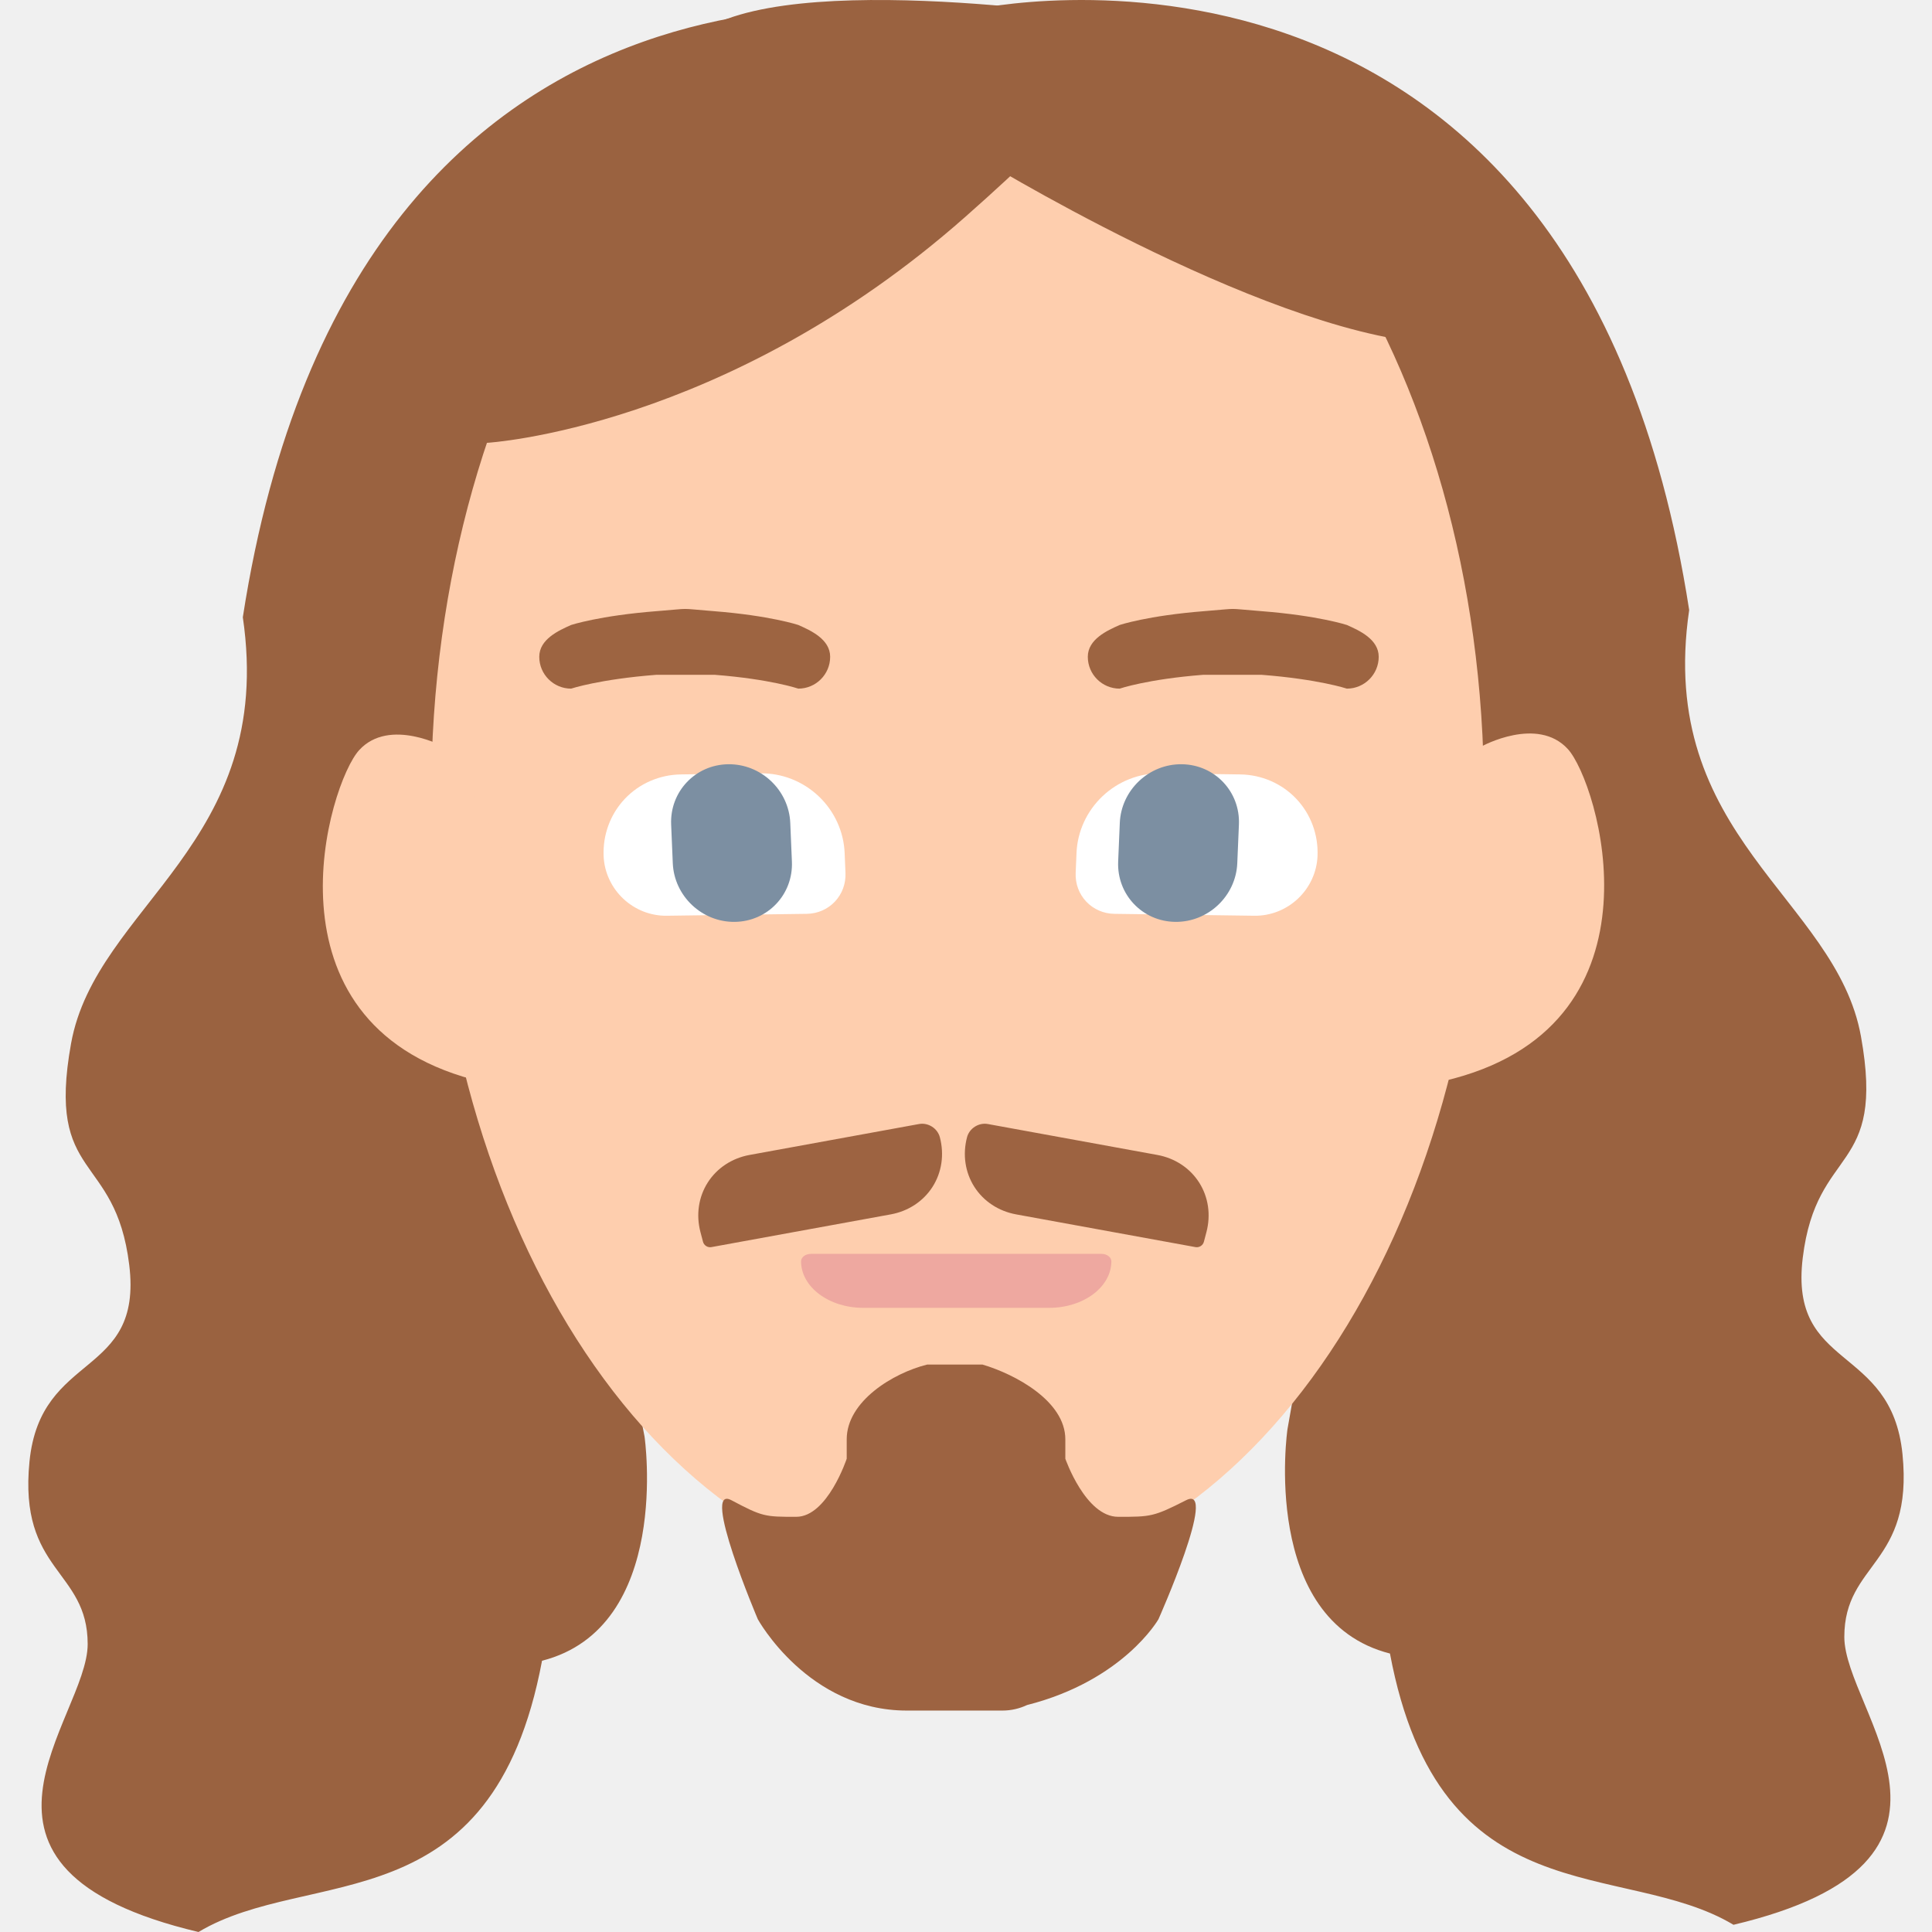
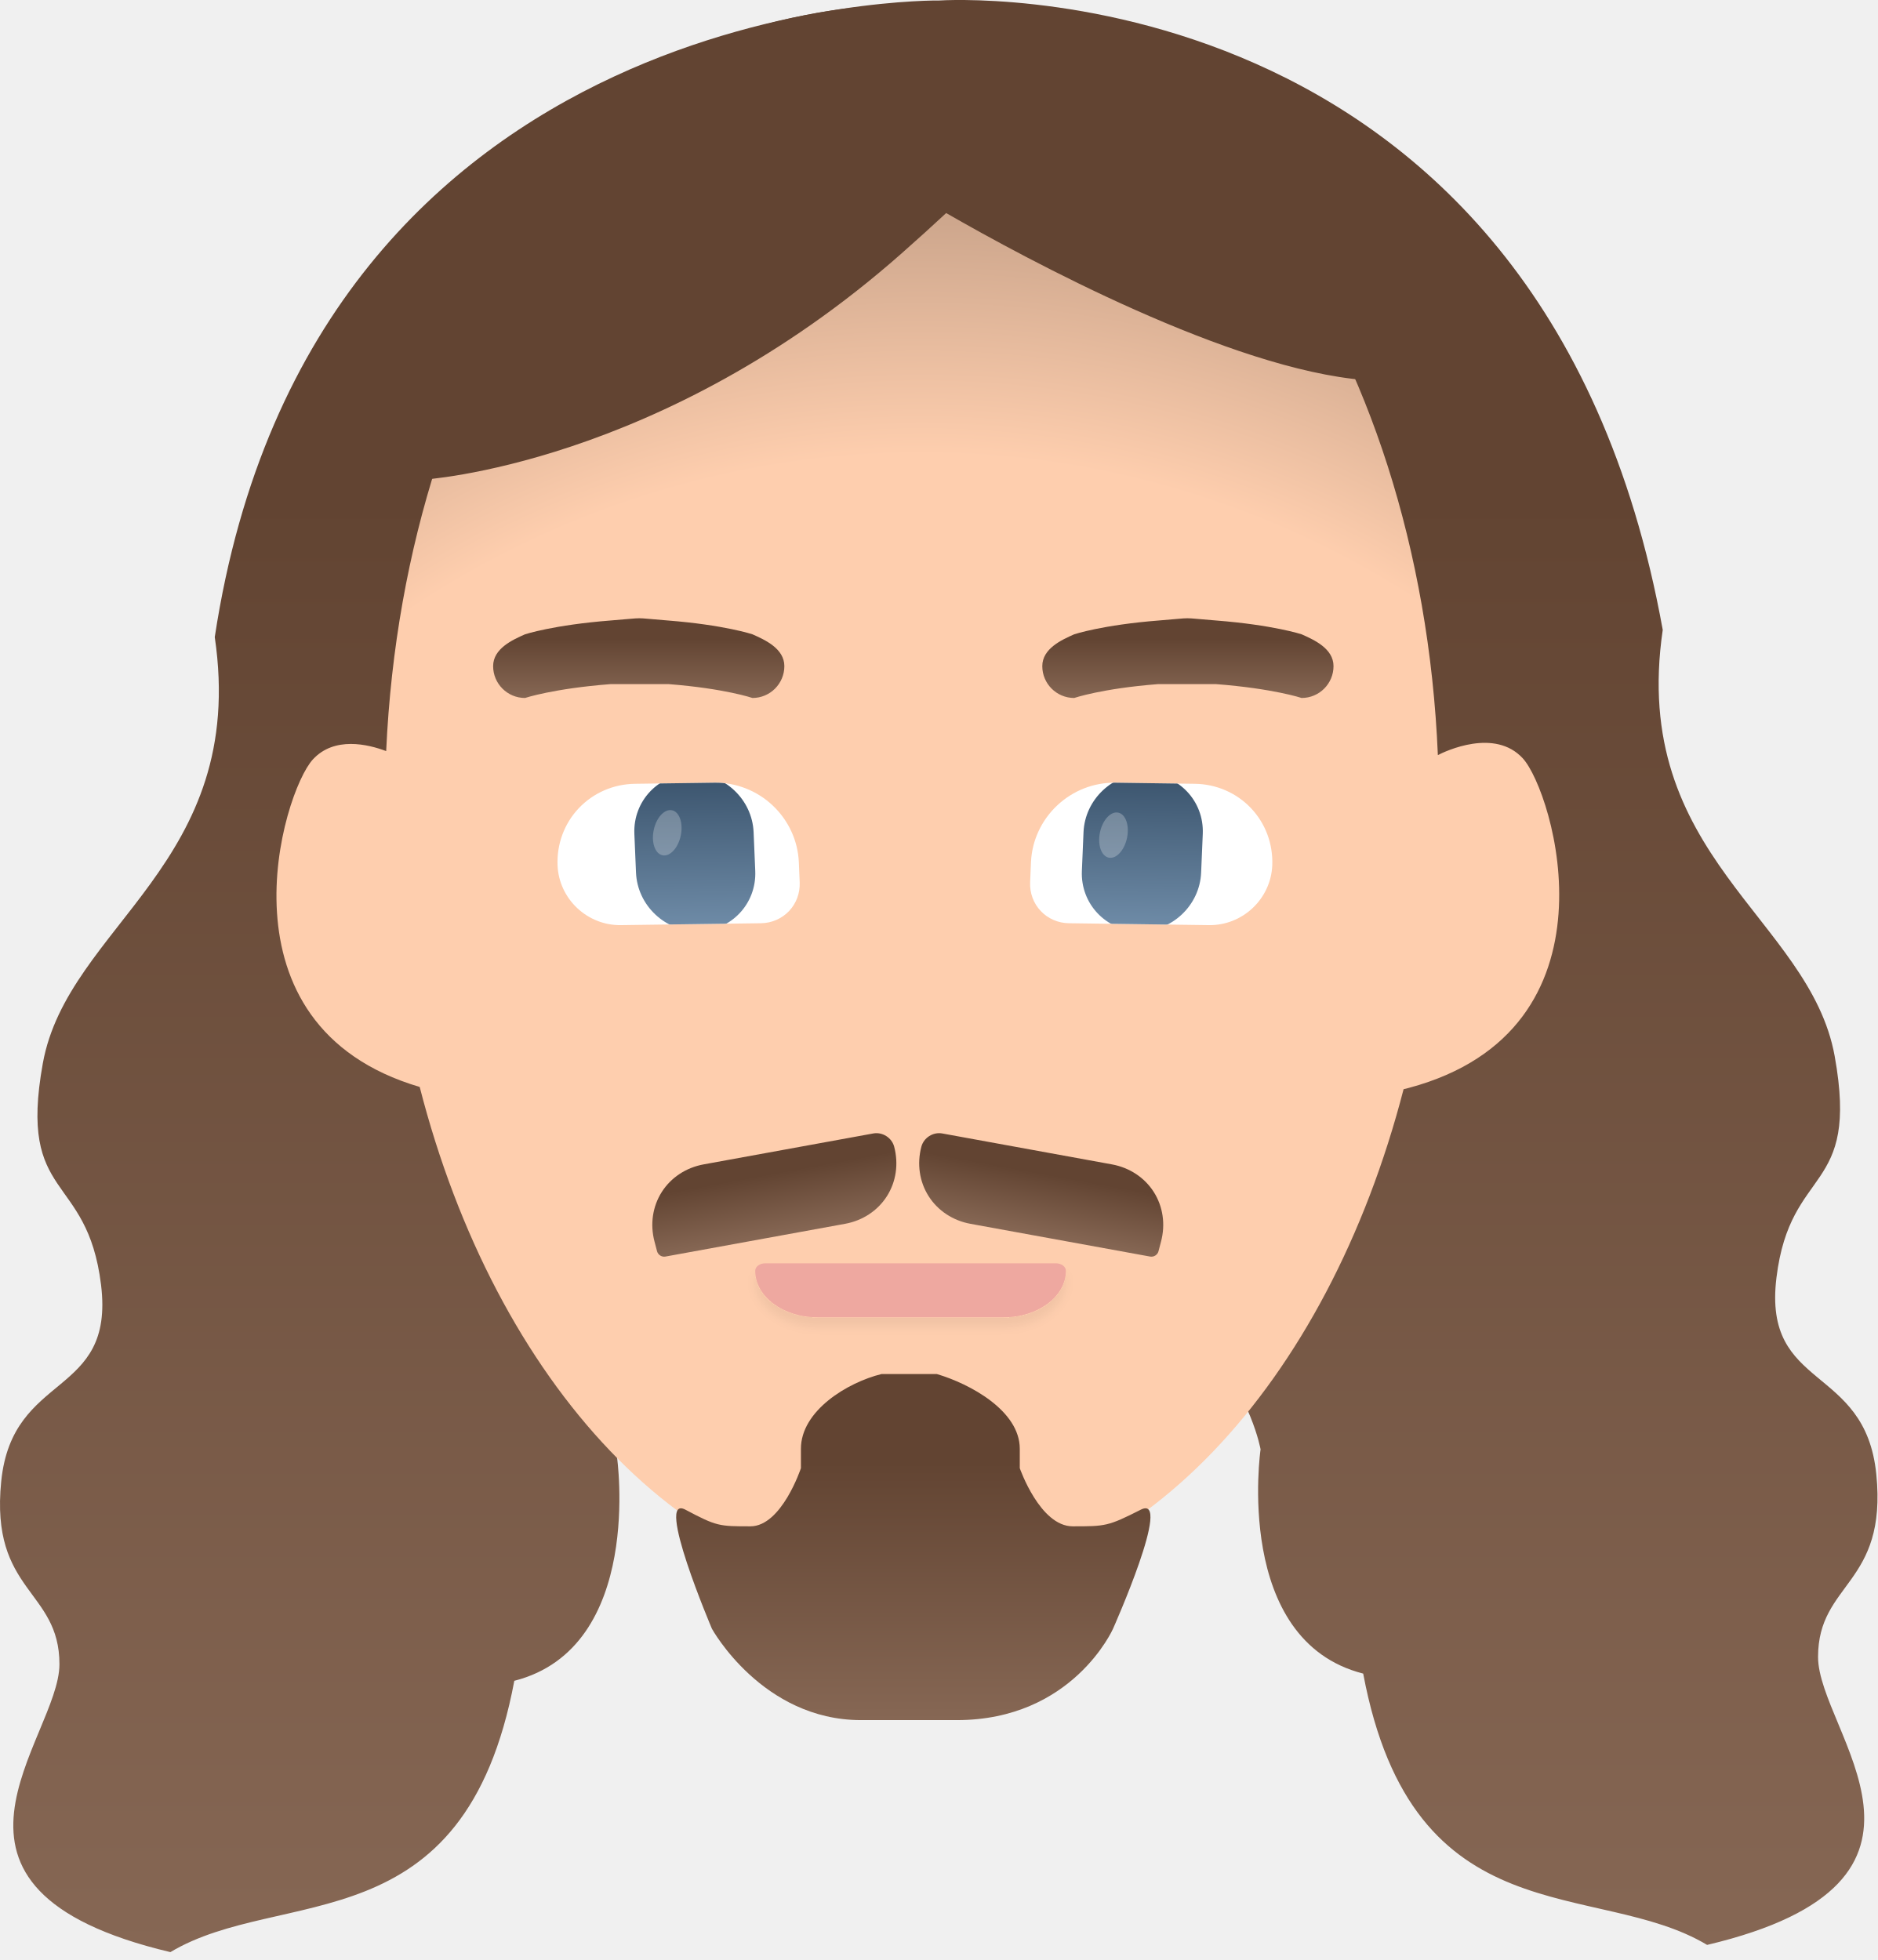
- <svg xmlns="http://www.w3.org/2000/svg" width="512" height="512" viewBox="0 0 512 512" fill="none">
-   <g clip-path="url(#clip0_9_2)">
-     <g clip-path="url(#clip1_9_2)">
-       <path d="M255.839 13.278C256.71 6.708 258.226 2.49 258.226 2.49C258.226 2.49 417.546 -32.719 447.648 161.665C438.838 221.814 486.561 237.951 493.168 274.628C499.776 311.304 481.421 303.235 477.75 333.31C474.079 363.384 501.245 356.049 504.181 385.39C507.118 414.731 488.763 413.997 488.763 433.802C488.763 453.608 530.612 493.218 459.395 510.089C430.027 492.484 381.571 508.622 368.355 438.204C333.848 429.402 341.189 378.788 341.189 378.788L382.992 141.57C382.992 141.57 371.292 102.25 304.48 80.978C270.553 70.175 259.155 50.105 256.154 32.965C253.649 50.533 242.689 71.691 207.519 82.888C140.707 104.16 124.555 142.304 124.555 142.304L170.81 380.699C170.81 380.699 178.151 431.312 143.644 440.114C130.428 510.533 81.972 494.396 52.604 512C-18.613 495.129 23.236 455.519 23.236 435.714C23.236 415.908 4.881 416.642 7.817 387.301C10.754 357.96 37.919 365.296 34.249 335.221C30.578 305.146 12.223 313.215 18.831 276.539C25.438 239.863 73.161 223.725 64.351 163.576C94.453 -30.808 253.773 4.402 253.773 4.402C253.773 4.402 254.999 7.811 255.839 13.278Z" fill="#9A6240" />
-       <path d="M253.774 419.576C330.816 419.576 393.271 326.143 393.271 210.888C393.271 95.633 330.816 2.201 253.774 2.201C176.732 2.201 114.277 95.633 114.277 210.888C114.277 326.143 176.732 419.576 253.774 419.576Z" fill="#FECEAE" />
-       <path d="M117.948 198.052C117.948 198.052 103.264 189.983 95.188 198.785C87.111 207.587 68.023 270.671 125.29 286.074C182.557 301.478 117.948 198.052 117.948 198.052Z" fill="#FECEAE" />
-       <path d="M392.722 197.762C392.722 197.762 407.406 189.693 415.482 198.496C423.558 207.298 442.647 270.381 385.38 285.785C328.113 301.189 392.722 197.762 392.722 197.762Z" fill="#FECEAE" />
-       <path d="M253.04 453.318H252.306H240.306C214.128 453.318 200.829 429.112 200.829 429.112C200.829 429.112 185.548 393.169 193.825 397.57C202.103 401.971 202.74 401.971 211.017 401.971C219.294 401.971 224.388 386.568 224.388 386.568V381.432C224.388 371.311 236.774 363.828 245.698 361.628H260.382C269.067 364.195 282.323 371.311 282.323 381.432V386.568C282.323 386.568 287.658 401.971 296.33 401.971C305.002 401.971 305.669 401.971 314.34 397.57C323.011 393.169 307.003 429.112 307.003 429.112C307.003 429.112 297.774 445.349 272.192 451.849C270.182 452.794 267.969 453.318 265.647 453.318H253.04Z" fill="#9D6341" />
-       <path d="M198.633 306.074L243.554 297.878C244.717 297.665 245.952 297.916 246.987 298.574C248.022 299.232 248.773 300.243 249.074 301.386C250.277 305.957 249.583 310.678 247.144 314.511C244.705 318.343 240.72 320.973 236.067 321.822L188.515 330.499C188.05 330.584 187.556 330.484 187.141 330.221C186.727 329.958 186.427 329.553 186.307 329.096L185.626 326.511C184.423 321.94 185.117 317.219 187.556 313.386C189.995 309.553 193.98 306.923 198.633 306.074Z" fill="#9D6341" />
-       <path d="M306.713 306.074L261.792 297.878C260.629 297.665 259.394 297.916 258.358 298.574C257.323 299.232 256.572 300.243 256.272 301.386C255.068 305.957 255.762 310.678 258.202 314.511C260.641 318.343 264.625 320.973 269.278 321.822L316.831 330.499C317.296 330.584 317.79 330.484 318.204 330.221C318.618 329.958 318.918 329.553 319.039 329.096L319.719 326.511C320.923 321.94 320.229 317.219 317.789 313.386C315.35 309.553 311.366 306.923 306.713 306.074Z" fill="#9D6341" />
-       <path d="M142.911 174.06C142.911 169.404 148.05 167.092 151.353 165.625C151.353 165.625 158.871 163.14 174.085 161.957C184.018 161.184 179.142 161.179 189.075 161.957C204.125 163.135 211.558 165.625 211.558 165.625C214.862 167.092 220.001 169.404 220.001 174.06C220.001 178.716 216.218 182.495 211.558 182.495C211.558 182.495 204.232 179.986 189.394 178.828C179.179 178.03 184.195 178.04 173.979 178.828C158.835 179.996 151.353 182.495 151.353 182.495C146.694 182.495 142.911 178.716 142.911 174.06ZM174.085 161.957C184.018 161.184 179.142 161.179 189.075 161.957ZM189.394 178.828C179.179 178.03 184.195 178.04 173.979 178.828Z" fill="#9D6441" />
-       <path d="M365.372 174.06C365.372 169.404 360.232 167.092 356.929 165.625C356.929 165.625 349.411 163.14 334.197 161.957C324.264 161.184 329.14 161.179 319.207 161.957C304.157 163.135 296.725 165.625 296.725 165.625C293.421 167.092 288.281 169.404 288.281 174.06C288.281 178.716 292.064 182.495 296.725 182.495C296.725 182.495 304.05 179.986 318.888 178.828C329.103 178.03 324.087 178.04 334.303 178.828C349.447 179.996 356.929 182.495 356.929 182.495C361.588 182.495 365.372 178.716 365.372 174.06ZM334.197 161.957C324.264 161.184 329.14 161.179 319.207 161.957ZM318.888 178.828C329.103 178.03 324.087 178.04 334.303 178.828Z" fill="#9D6441" />
-       <path d="M128.959 117.364C128.959 117.364 191.997 113.801 255.766 57.514C319.537 1.227 293.149 4.789 293.149 4.789C293.149 4.789 201.525 -9.461 182.468 11.201C163.41 31.864 128.226 68.201 128.226 91.714C128.226 115.226 128.959 117.364 128.959 117.364Z" fill="#9A6240" />
-       <path d="M258.179 41.078C258.179 41.078 333.067 87.29 378.588 90.957C424.107 94.625 333.067 14.671 333.067 14.671L273.597 3.668L258.179 41.078Z" fill="#9A6240" />
-       <path d="M180.453 205.231L201.542 204.944C207.215 204.867 212.751 207.043 216.932 210.994C221.113 214.945 223.596 220.347 223.836 226.011L224.062 231.351C224.181 234.183 223.17 236.914 221.249 238.944C219.328 240.974 216.655 242.136 213.818 242.175L176.687 242.68C174.58 242.708 172.476 242.322 170.496 241.544C168.516 240.765 166.697 239.609 165.145 238.142C163.592 236.675 162.335 234.925 161.447 232.993C160.559 231.06 160.055 228.983 159.966 226.879C159.727 221.215 161.751 215.752 165.592 211.692C169.434 207.632 174.78 205.308 180.453 205.231Z" fill="white" />
-       <path d="M209.429 218.078C209.061 209.374 201.695 202.414 192.978 202.532C184.261 202.651 177.493 209.803 177.861 218.507L178.295 228.76C178.663 237.464 186.029 244.424 194.746 244.306C203.463 244.187 210.231 237.035 209.863 228.331L209.429 218.078Z" fill="#7C8FA2" />
-       <path d="M328.671 205.231L307.582 204.944C301.909 204.867 296.373 207.043 292.192 210.994C288.011 214.945 285.528 220.347 285.288 226.011L285.062 231.351C284.942 234.183 285.954 236.915 287.875 238.945C289.796 240.974 292.469 242.137 295.305 242.175L332.437 242.68C334.544 242.708 336.647 242.322 338.628 241.544C340.608 240.765 342.427 239.609 343.979 238.142C345.532 236.675 346.788 234.925 347.677 232.993C348.565 231.06 349.068 228.983 349.157 226.879C349.397 221.215 347.373 215.752 343.531 211.692C339.689 207.632 334.344 205.308 328.671 205.231Z" fill="white" />
-       <path d="M296.758 218.076C297.126 209.372 304.492 202.412 313.209 202.531C321.926 202.649 328.694 209.801 328.326 218.505L327.892 228.759C327.524 237.463 320.158 244.423 311.441 244.304C302.724 244.186 295.956 237.034 296.324 228.33L296.758 218.076Z" fill="#7C8FA2" />
-       <path d="M212.292 334.259C212.292 333.171 213.472 332.286 214.925 332.286H291.889C293.342 332.286 294.522 333.171 294.522 334.259C294.522 341.065 287.148 346.59 278.066 346.59H228.748C219.666 346.59 212.292 341.065 212.292 334.259Z" fill="#EEA8A0" />
+ <svg xmlns="http://www.w3.org/2000/svg" width="204" height="213" viewBox="0 0 204 213" fill="none">
+   <g id="avatar-light">
+     <path id="back-hair" d="M180.665 68.451C167.5 -4.446 102.063 0.054 102.063 0.054C102.063 0.054 34 -0.946 23.335 69.235C26.952 93.906 7.363 100.525 4.651 115.567C1.939 130.611 9.473 127.301 10.98 139.636C12.486 151.972 1.336 148.963 0.131 160.997C-1.075 173.032 6.459 172.731 6.459 180.854C6.459 188.977 -10.718 205.224 18.514 212.144C30.568 204.923 50.458 211.542 55.883 182.659C70.046 179.049 67.033 158.29 67.033 158.29C67.033 158.29 68 134.5 100.5 134.5C133 134.5 136.967 157.506 136.967 157.506C136.967 157.506 133.954 178.265 148.118 181.876C153.542 210.758 173.432 204.139 185.487 211.36C214.718 204.44 197.541 188.193 197.541 180.07C197.541 171.947 205.075 172.248 203.87 160.213C202.664 148.179 191.514 151.188 193.02 138.853C194.527 126.517 202.061 129.827 199.349 114.784C196.637 99.741 177.048 93.122 180.665 68.451Z" fill="url(#paint0_linear_24_31)" />
+     <path id="face" d="M99.086 1.902C129.487 1.902 154.353 37.319 156.231 82.057C157.065 81.63 162.411 79.092 165.461 82.414C168.776 86.024 176.611 111.899 153.106 118.217C152.902 118.271 152.702 118.321 152.506 118.368C144.221 150.385 123.428 173.092 99.086 173.092C74.682 173.092 53.845 150.269 45.603 118.123C23.011 111.463 30.713 86.106 33.992 82.533C36.32 79.998 39.983 80.877 41.96 81.624C43.979 37.091 68.784 1.902 99.086 1.902Z" fill="url(#paint1_radial_24_31)" />
+     <path id="front-hair" d="M129.633 10.017C129.633 10.017 105.5 -10.5 67.817 8.594C59.995 17.069 51 33 45.855 41.5C40.801 50.383 45.852 52.13 45.855 52.137C45.944 52.132 71.774 50.636 97.904 27.59C99.709 25.997 101.337 24.52 102.806 23.153C111.676 28.253 133.69 40.129 148.317 41.306C167.002 42.811 129.633 10.017 129.633 10.017Z" fill="#624432" />
+     <g id="eyebrows">
+       <path id="left-eyebrow" d="M53.581 72.392C53.581 70.482 55.69 69.534 57.046 68.932C57.046 68.932 60.132 67.913 66.377 67.428C70.454 67.111 68.453 67.108 72.529 67.428C78.707 67.911 81.758 68.932 81.758 68.932C83.114 69.534 85.224 70.482 85.224 72.392C85.224 74.301 83.671 75.852 81.758 75.852C81.758 75.852 78.751 74.822 72.661 74.347C68.468 74.02 70.526 74.024 66.333 74.347C60.117 74.826 57.046 75.852 57.046 75.852C55.134 75.852 53.581 74.301 53.581 72.392ZM66.377 67.428C70.454 67.111 68.453 67.108 72.529 67.428H66.377ZM72.661 74.347C68.468 74.02 70.526 74.024 66.333 74.347H72.661Z" fill="url(#paint2_linear_24_31)" />
+       <path id="right-eyebrow" d="M144.893 72.392C144.893 70.482 142.783 69.534 141.427 68.932C141.427 68.932 138.342 67.913 132.097 67.428C128.02 67.111 130.021 67.108 125.944 67.428C119.767 67.911 116.716 68.932 116.716 68.932C115.36 69.534 113.25 70.482 113.25 72.392C113.25 74.301 114.803 75.852 116.716 75.852C116.716 75.852 119.723 74.822 125.813 74.347C130.006 74.02 127.947 74.024 132.14 74.347C138.357 74.826 141.427 75.852 141.427 75.852C143.34 75.852 144.893 74.301 144.893 72.392ZM132.097 67.428C128.02 67.111 130.021 67.108 125.944 67.428H132.097ZM125.813 74.347C130.006 74.02 127.947 74.024 132.14 74.347H125.813Z" fill="url(#paint3_linear_24_31)" />
+     </g>
+     <g id="mouth" filter="url(#filter0_d_24_31)">
+       <path d="M82.059 138.099C82.059 137.652 82.543 137.289 83.14 137.289H114.731C115.327 137.289 115.812 137.652 115.812 138.099C115.812 140.89 112.785 143.156 109.057 143.156H88.814C85.086 143.156 82.059 140.89 82.059 138.099Z" fill="#EEA8A0" />
+     </g>
+     <path id="Beard" d="M98.693 186.931H93.558C82.813 186.931 77.354 177.003 77.354 177.003C77.354 177.003 71.082 162.261 74.479 164.066C77.877 165.871 78.138 165.871 81.536 165.871C84.933 165.871 87.024 159.553 87.024 159.553V157.447C87.024 153.296 92.108 150.226 95.771 149.324H101.798C105.363 150.377 110.804 153.296 110.804 157.447V159.553C110.804 159.553 112.994 165.871 116.554 165.871C120.113 165.871 120.387 165.871 123.946 164.066C127.505 162.261 120.935 177.003 120.935 177.003C120.935 177.003 116.554 186.931 103.959 186.931H98.693Z" fill="url(#paint4_linear_24_31)" />
+     <g id="moustache">
+       <path id="left-moustache" d="M76.453 126.538L94.891 123.176C95.368 123.089 95.875 123.192 96.3 123.462C96.725 123.732 97.033 124.147 97.157 124.615C97.651 126.49 97.366 128.427 96.365 129.999C95.364 131.571 93.728 132.649 91.818 132.997L72.3 136.556C72.109 136.591 71.906 136.55 71.736 136.442C71.566 136.334 71.443 136.168 71.393 135.981L71.114 134.92C70.62 133.046 70.905 131.109 71.906 129.537C72.907 127.965 74.543 126.887 76.453 126.538Z" fill="url(#paint5_linear_24_31)" />
+       <path id="right-moustache" d="M120.816 126.538L102.377 123.176C101.9 123.089 101.393 123.192 100.968 123.462C100.543 123.732 100.235 124.147 100.111 124.615C99.617 126.49 99.902 128.427 100.904 129.999C101.905 131.571 103.54 132.649 105.45 132.998L124.969 136.556C125.16 136.591 125.362 136.55 125.532 136.442C125.702 136.334 125.825 136.168 125.875 135.981L126.154 134.92C126.648 133.046 126.363 131.109 125.362 129.537C124.361 127.965 122.725 126.887 120.816 126.538Z" fill="url(#paint6_linear_24_31)" />
+     </g>
+     <g id="right-eye">
+       <path id="right-eye_2" d="M129.828 85.177L121.172 85.059C118.844 85.028 116.571 85.92 114.855 87.541C113.139 89.161 112.12 91.377 112.021 93.7L111.929 95.89C111.879 97.052 112.295 98.172 113.083 99.005C113.872 99.837 114.969 100.314 116.133 100.33L131.374 100.537C132.239 100.548 133.102 100.39 133.915 100.071C134.728 99.751 135.475 99.277 136.112 98.675C136.749 98.074 137.265 97.356 137.63 96.563C137.994 95.771 138.201 94.919 138.237 94.056C138.336 91.733 137.505 89.492 135.928 87.827C134.351 86.162 132.157 85.208 129.828 85.177Z" fill="white" />
+       <g id="right-pupils">
+         <mask id="mask0_24_31" style="mask-type:alpha" maskUnits="userSpaceOnUse" x="111" y="85" width="28" height="16">
+           <path id="right-eye_3" d="M129.828 85.177L121.172 85.059C118.844 85.028 116.571 85.92 114.855 87.541C113.139 89.161 112.12 91.377 112.021 93.7L111.929 95.89C111.879 97.052 112.295 98.172 113.083 99.005C113.872 99.837 114.969 100.314 116.133 100.33L131.374 100.537C132.239 100.548 133.102 100.39 133.915 100.071C134.728 99.751 135.475 99.277 136.112 98.675C136.749 98.074 137.265 97.356 137.63 96.563C137.994 95.771 138.201 94.919 138.237 94.056C138.336 91.733 137.505 89.492 135.928 87.827C134.351 86.162 132.157 85.208 129.828 85.177Z" fill="white" />
+         </mask>
+         <g mask="url(#mask0_24_31)">
+           <g id="anim-right-pupil">
+             <path id="right-pupil-masked" d="M117.729 90.445C117.881 86.875 120.904 84.021 124.482 84.069C128.06 84.118 130.838 87.051 130.687 90.621L130.509 94.827C130.358 98.397 127.334 101.252 123.756 101.203C120.178 101.154 117.4 98.221 117.551 94.651L117.729 90.445Z" fill="url(#paint7_linear_24_31)" />
+             <ellipse id="reflect" cx="120.987" cy="90.757" rx="1.5" ry="2.5" transform="rotate(12 120.987 90.7572)" fill="white" fill-opacity="0.25" />
+           </g>
+         </g>
+       </g>
+     </g>
+     <g id="left-eye">
+       <path id="left-eye_2" d="M68.991 85.177L77.647 85.059C79.975 85.028 82.248 85.92 83.964 87.54C85.68 89.161 86.699 91.377 86.798 93.7L86.89 95.89C86.939 97.052 86.524 98.172 85.736 99.005C84.947 99.837 83.85 100.314 82.686 100.33L67.445 100.537C66.58 100.548 65.716 100.39 64.904 100.071C64.091 99.751 63.344 99.277 62.707 98.675C62.07 98.074 61.554 97.356 61.189 96.563C60.825 95.771 60.618 94.919 60.582 94.056C60.483 91.733 61.314 89.492 62.891 87.827C64.468 86.162 66.662 85.208 68.991 85.177Z" fill="white" />
+       <g id="left-pupils">
+         <mask id="mask1_24_31" style="mask-type:alpha" maskUnits="userSpaceOnUse" x="60" y="85" width="27" height="16">
+           <path id="left-eye_3" d="M68.991 85.177L77.647 85.059C79.975 85.028 82.248 85.92 83.964 87.54C85.68 89.161 86.699 91.377 86.798 93.7L86.89 95.89C86.939 97.052 86.524 98.172 85.736 99.005C84.947 99.837 83.85 100.314 82.686 100.33L67.445 100.537C66.58 100.548 65.716 100.39 64.904 100.071C64.091 99.751 63.344 99.277 62.707 98.675C62.07 98.074 61.554 97.356 61.189 96.563C60.825 95.771 60.618 94.919 60.582 94.056C60.483 91.733 61.314 89.492 62.891 87.827C64.468 86.162 66.662 85.208 68.991 85.177Z" fill="white" />
+         </mask>
+         <g mask="url(#mask1_24_31)">
+           <g id="anim-right-pupil_2">
+             <path id="left-pupil-masked" d="M81.884 90.446C81.733 86.876 78.71 84.021 75.132 84.07C71.554 84.118 68.776 87.052 68.927 90.622L69.105 94.828C69.256 98.397 72.279 101.252 75.857 101.204C79.435 101.155 82.213 98.222 82.062 94.651L81.884 90.446Z" fill="url(#paint8_linear_24_31)" />
+             <ellipse id="reflect_2" cx="72.5" cy="90.5" rx="1.5" ry="2.5" transform="rotate(12 72.5 90.5)" fill="white" fill-opacity="0.25" />
+           </g>
+         </g>
+       </g>
    </g>
  </g>
  <defs>
-     <clipPath id="clip0_9_2">
-       <rect width="497" height="512" fill="white" transform="translate(7.5)" />
-     </clipPath>
-     <clipPath id="clip1_9_2">
-       <rect width="497" height="512" fill="white" transform="translate(7.5)" />
-     </clipPath>
+     <filter id="filter0_d_24_31" x="81.059" y="137.289" width="35.752" height="7.867" filterUnits="userSpaceOnUse" color-interpolation-filters="sRGB">
+       <feFlood flood-opacity="0" result="BackgroundImageFix" />
+       <feColorMatrix in="SourceAlpha" type="matrix" values="0 0 0 0 0 0 0 0 0 0 0 0 0 0 0 0 0 0 127 0" result="hardAlpha" />
+       <feOffset dy="1" />
+       <feGaussianBlur stdDeviation="0.5" />
+       <feComposite in2="hardAlpha" operator="out" />
+       <feColorMatrix type="matrix" values="0 0 0 0 0 0 0 0 0 0 0 0 0 0 0 0 0 0 0.05 0" />
+       <feBlend mode="normal" in2="BackgroundImageFix" result="effect1_dropShadow_24_31" />
+       <feBlend mode="normal" in="SourceGraphic" in2="effect1_dropShadow_24_31" result="shape" />
+     </filter>
+     <linearGradient id="paint0_linear_24_31" x1="102" y1="0" x2="102" y2="212.144" gradientUnits="userSpaceOnUse">
+       <stop offset="0.255" stop-color="#624432" />
+       <stop offset="1" stop-color="#866754" />
+     </linearGradient>
+     <radialGradient id="paint1_radial_24_31" cx="0" cy="0" r="1" gradientUnits="userSpaceOnUse" gradientTransform="translate(99 153) rotate(-73.7544) scale(157.28 152.598)">
+       <stop offset="0.659" stop-color="#FECEAE" />
+       <stop offset="1" stop-color="#987B68" />
+     </radialGradient>
+     <linearGradient id="paint2_linear_24_31" x1="69.402" y1="67.189" x2="69.402" y2="75.852" gradientUnits="userSpaceOnUse">
+       <stop offset="0.255" stop-color="#624432" />
+       <stop offset="1" stop-color="#866754" />
+     </linearGradient>
+     <linearGradient id="paint3_linear_24_31" x1="129.072" y1="67.189" x2="129.072" y2="75.852" gradientUnits="userSpaceOnUse">
+       <stop offset="0.255" stop-color="#624432" />
+       <stop offset="1" stop-color="#866754" />
+     </linearGradient>
+     <linearGradient id="paint4_linear_24_31" x1="99.237" y1="149.324" x2="99.237" y2="186.931" gradientUnits="userSpaceOnUse">
+       <stop offset="0.255" stop-color="#624432" />
+       <stop offset="1" stop-color="#866754" />
+     </linearGradient>
+     <linearGradient id="paint5_linear_24_31" x1="82.971" y1="125.35" x2="84.606" y2="134.313" gradientUnits="userSpaceOnUse">
+       <stop offset="0.255" stop-color="#624432" />
+       <stop offset="1" stop-color="#866754" />
+     </linearGradient>
+     <linearGradient id="paint6_linear_24_31" x1="114.297" y1="125.35" x2="112.663" y2="134.313" gradientUnits="userSpaceOnUse">
+       <stop offset="0.255" stop-color="#624432" />
+       <stop offset="1" stop-color="#866754" />
+     </linearGradient>
+     <linearGradient id="paint7_linear_24_31" x1="124.482" y1="84.069" x2="124.249" y2="101.21" gradientUnits="userSpaceOnUse">
+       <stop stop-color="#3A536C" />
+       <stop offset="1" stop-color="#708DA9" />
+     </linearGradient>
+     <linearGradient id="paint8_linear_24_31" x1="75.132" y1="84.07" x2="75.365" y2="101.21" gradientUnits="userSpaceOnUse">
+       <stop stop-color="#3A536C" />
+       <stop offset="1" stop-color="#708DA9" />
+     </linearGradient>
  </defs>
</svg>
